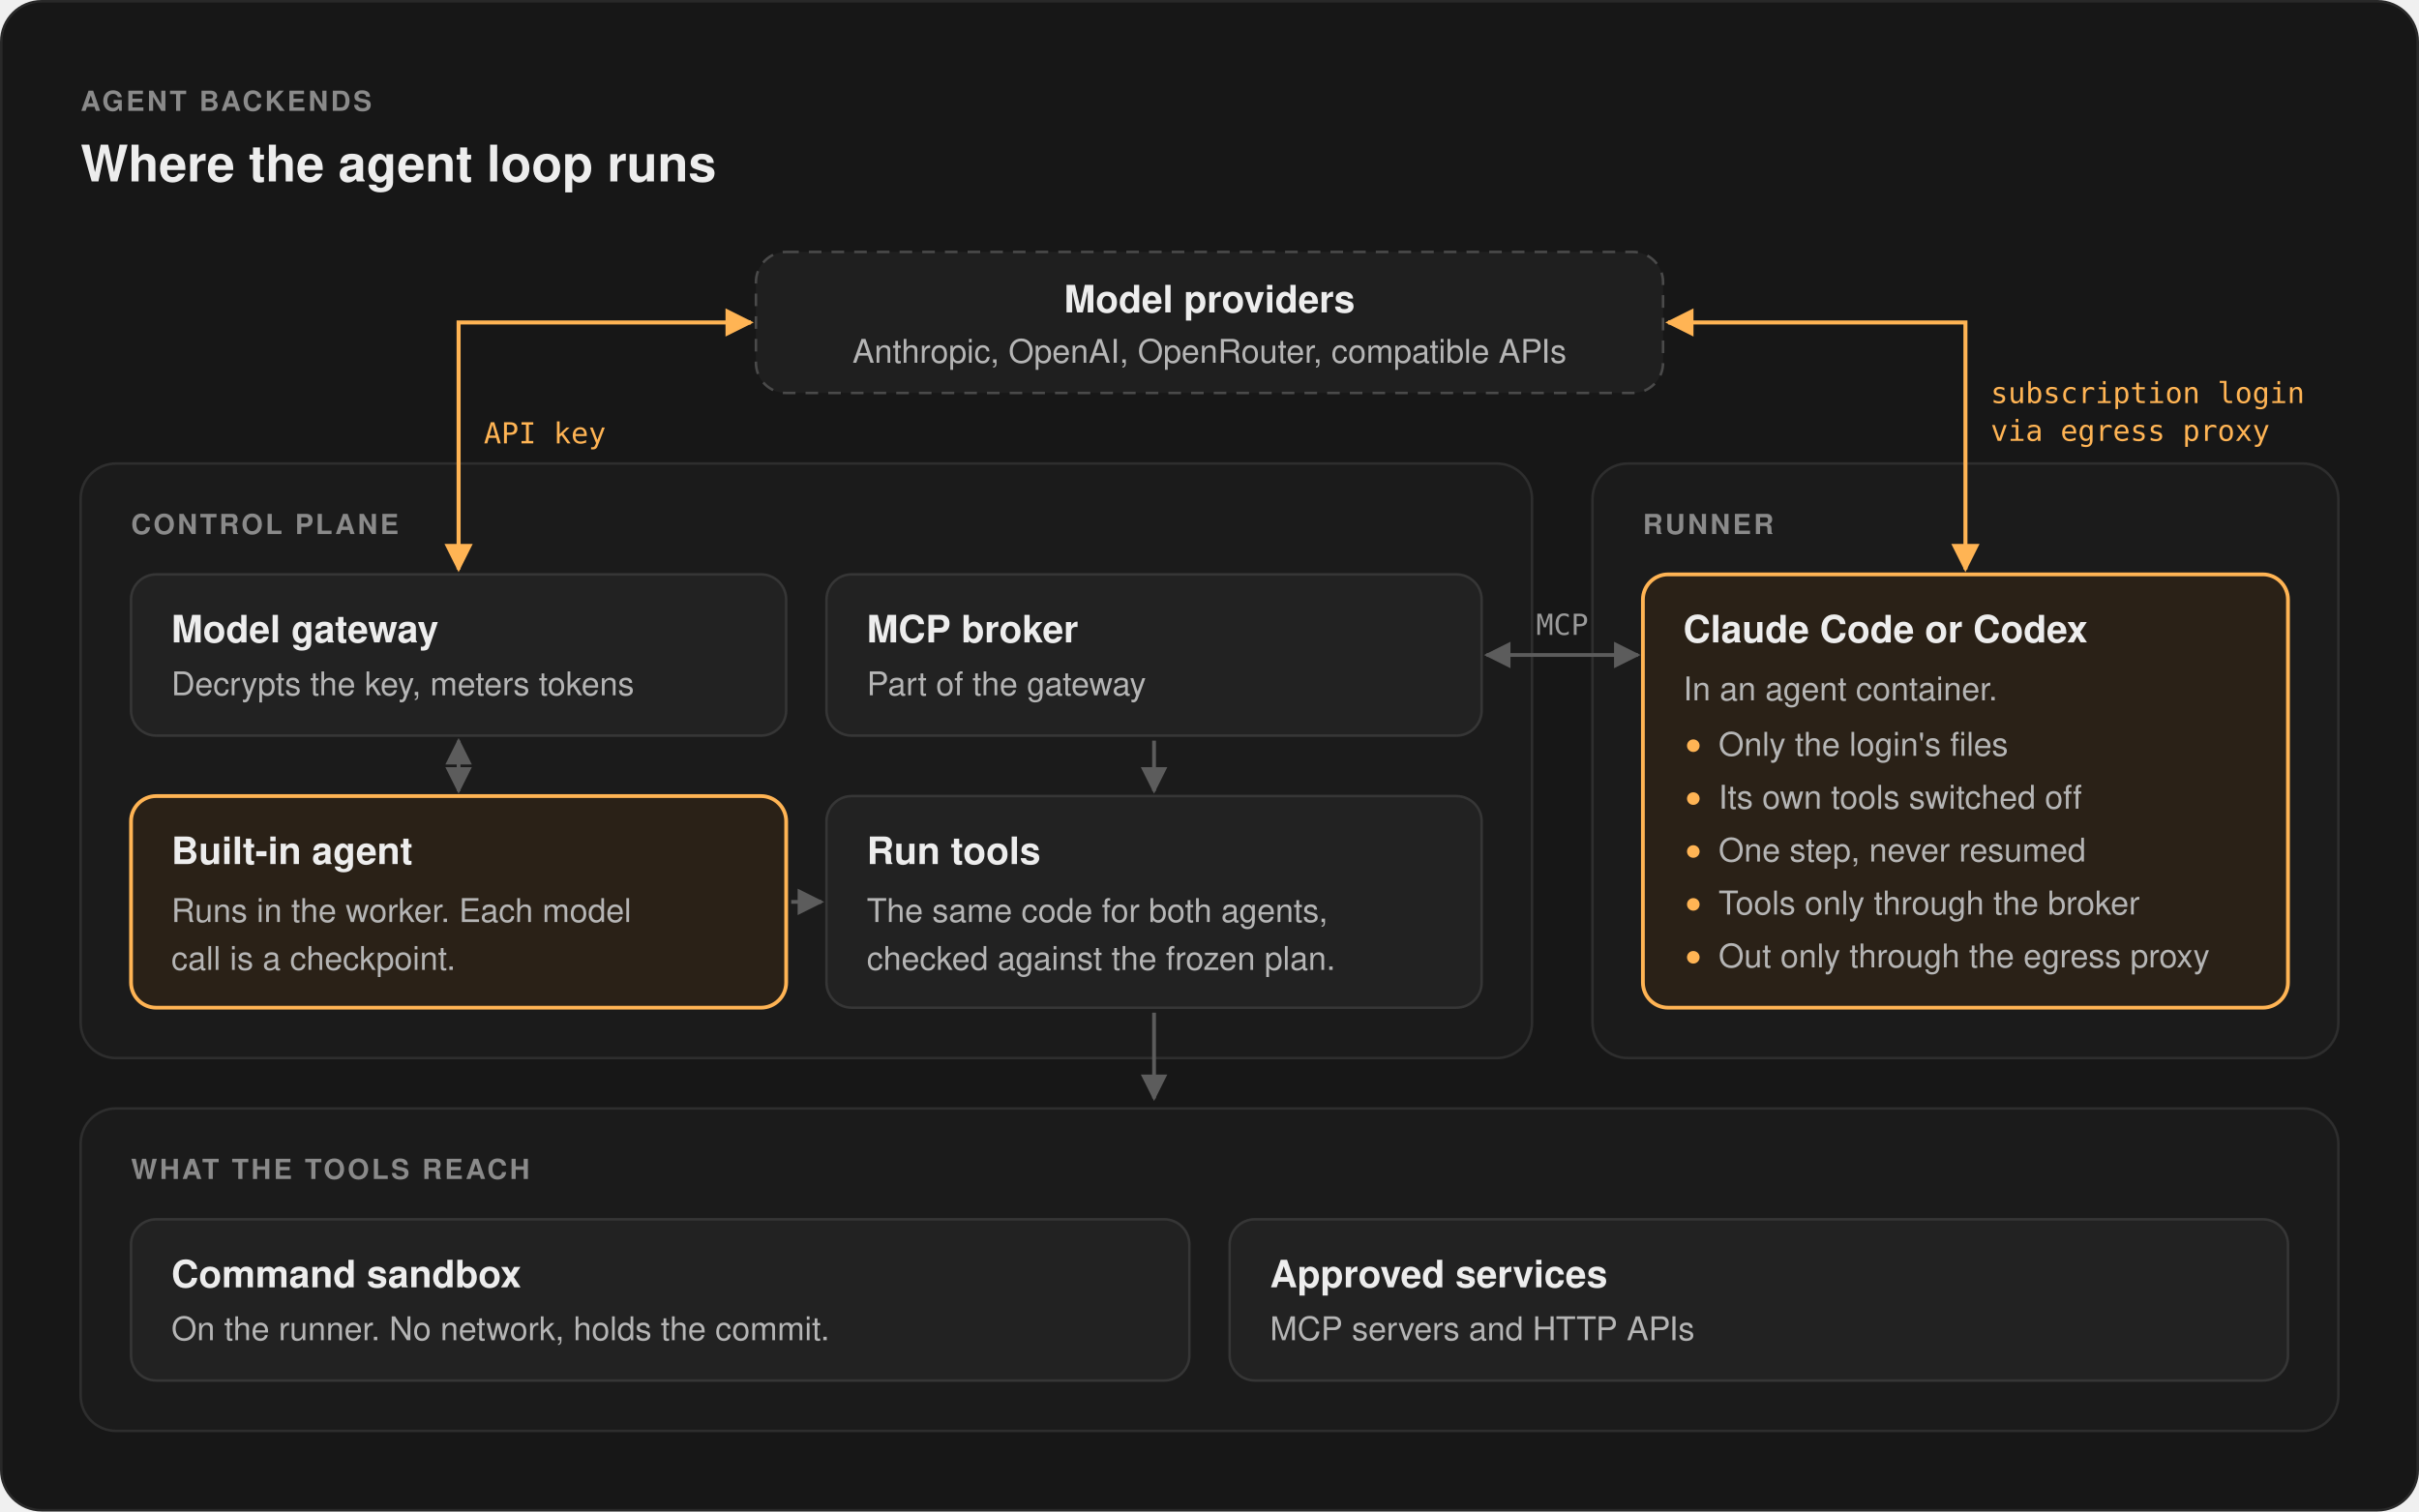
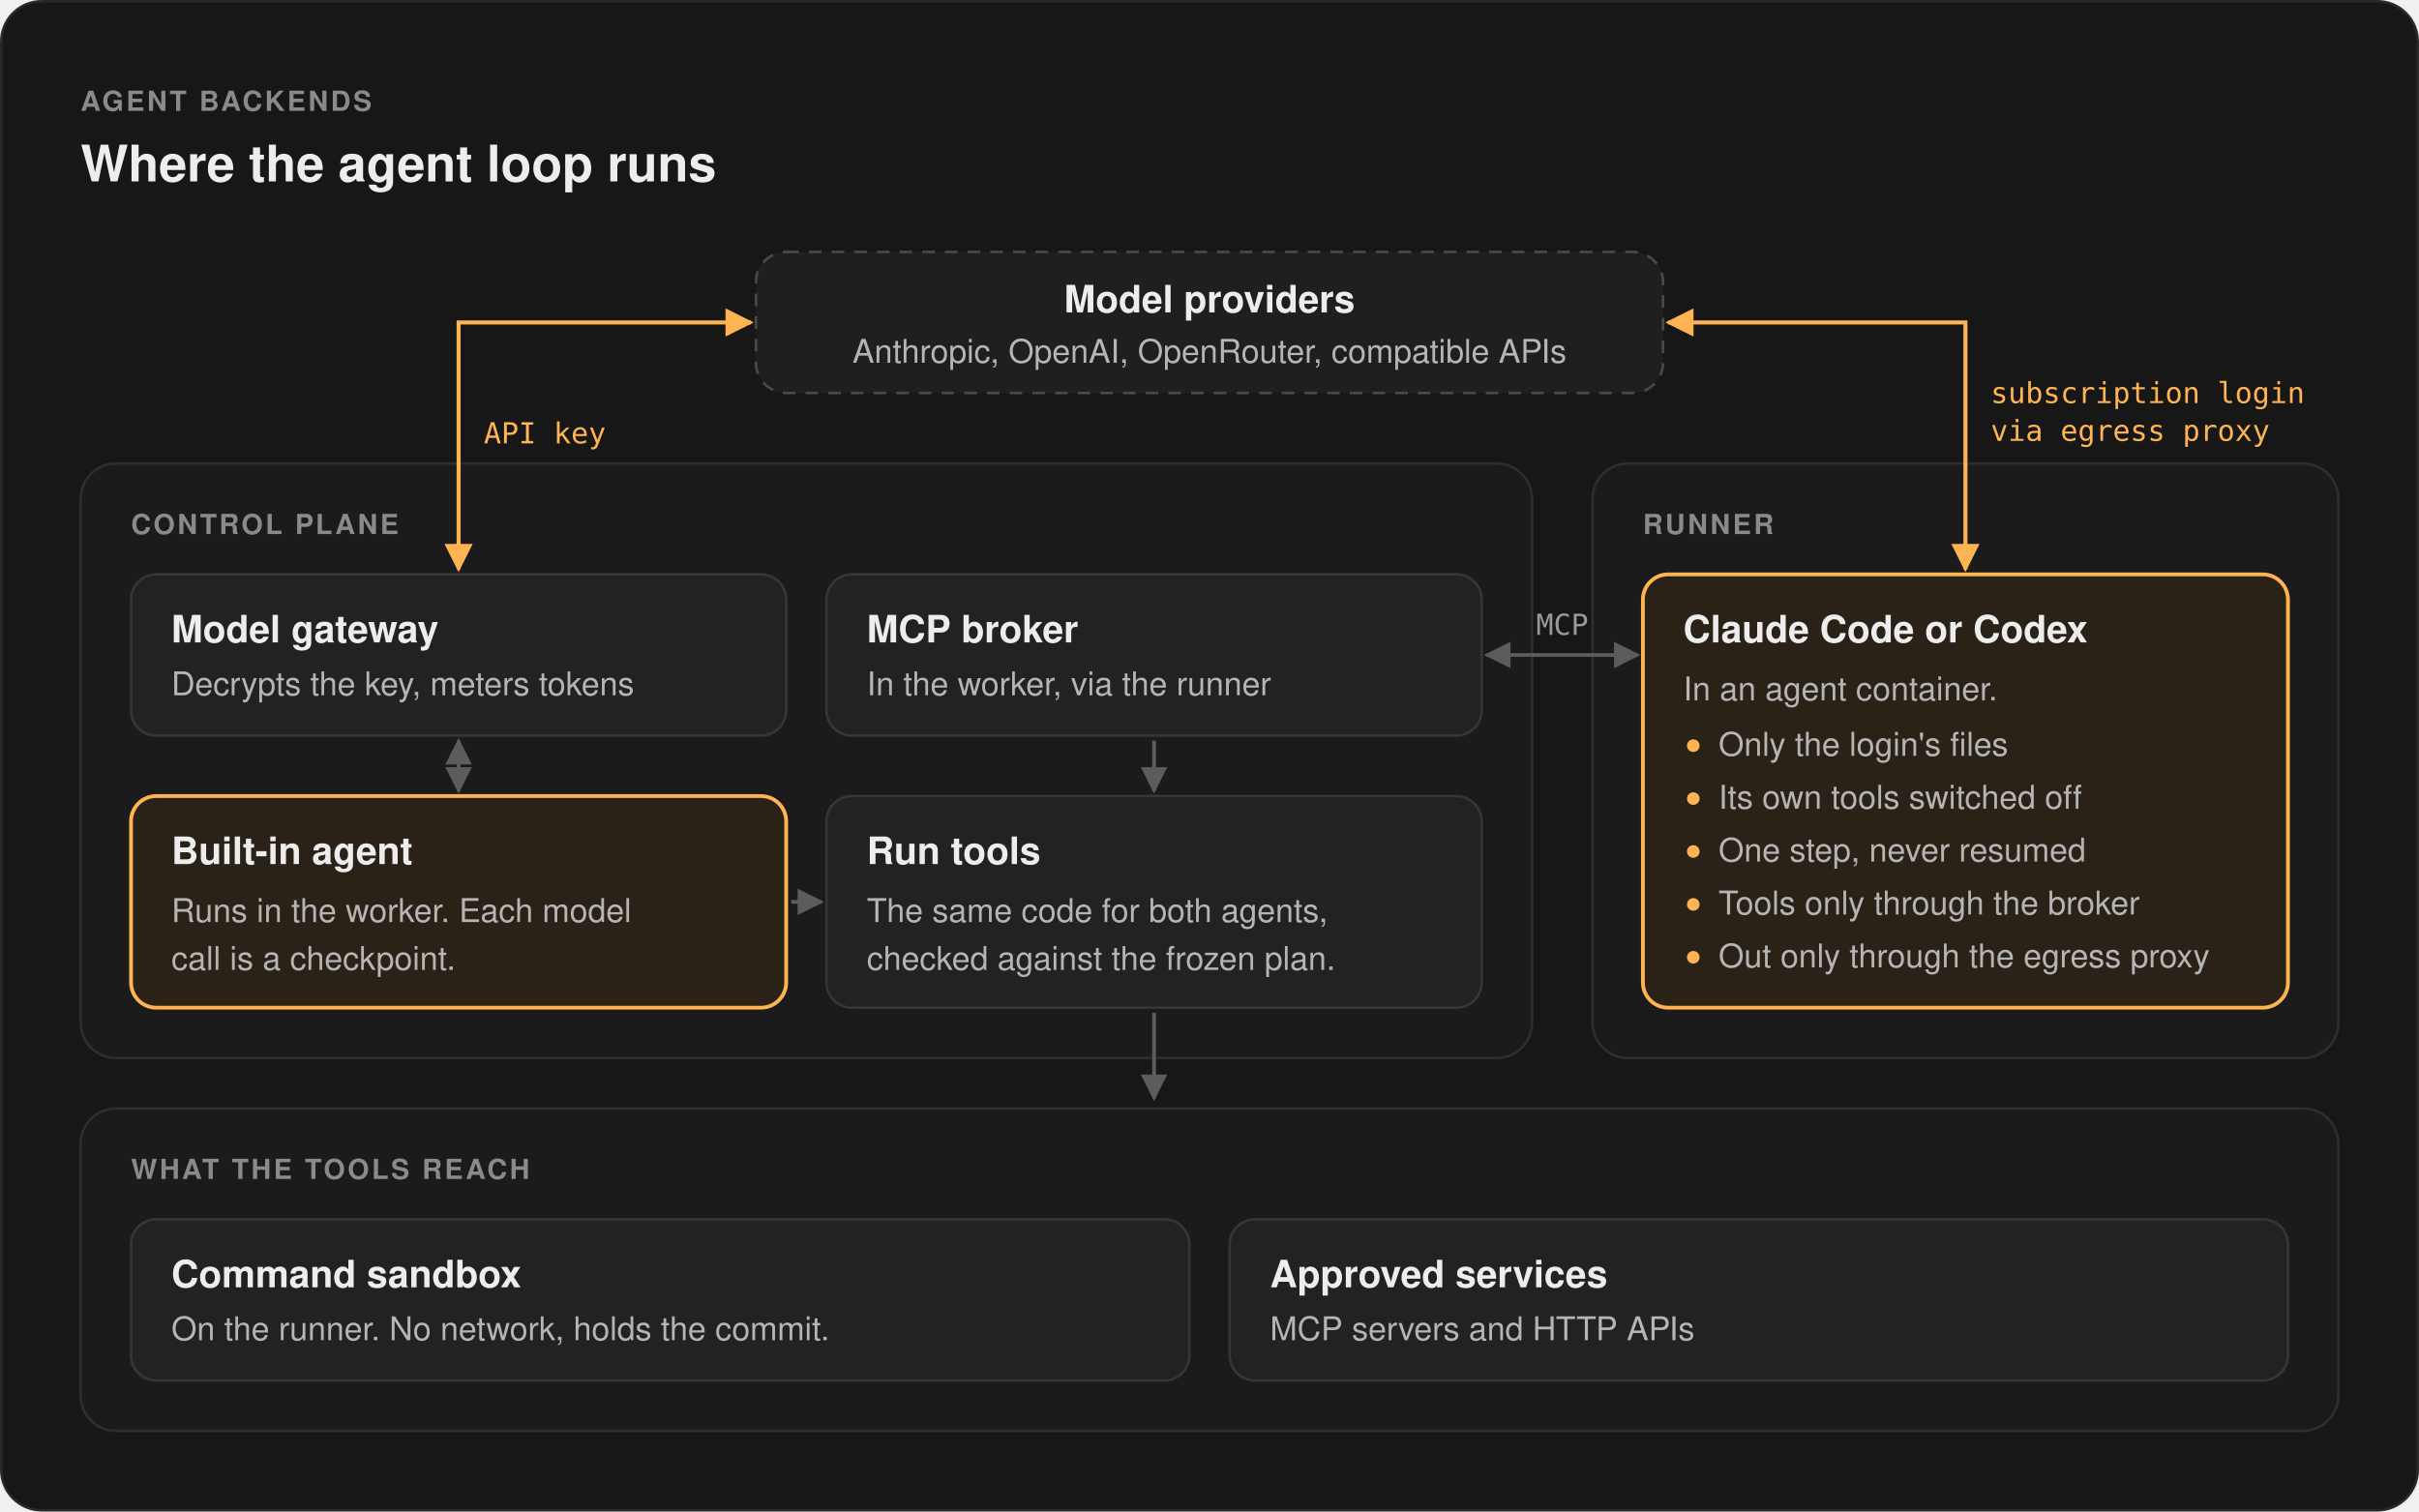
<svg xmlns="http://www.w3.org/2000/svg" viewBox="0 0 960 600" role="img" aria-labelledby="title desc">
  <style>
    .card { fill: #171717; stroke: #292929; }
    .lane { fill: #1b1b1b; stroke: #2e2e2e; }
    .box { fill: #222222; stroke: #363636; }
    .hi { fill: #2a2117; stroke: #ffb454; stroke-width: 1.5; }
    .ext { fill: #1f1f1f; stroke: #4a4a4a; stroke-dasharray: 5 4; }
    .eyebrow { fill: #8a8a8a; font: 600 11px Geist, ui-sans-serif, -apple-system, "Segoe UI", Helvetica, Arial, sans-serif; letter-spacing: .09em; }
    .h { fill: #ededed; font: 600 20px Geist, ui-sans-serif, -apple-system, "Segoe UI", Helvetica, Arial, sans-serif; }
    .t { fill: #ededed; font: 600 15px Geist, ui-sans-serif, -apple-system, "Segoe UI", Helvetica, Arial, sans-serif; }
    .p { fill: #b5b5b5; font: 400 13px Geist, ui-sans-serif, -apple-system, "Segoe UI", Helvetica, Arial, sans-serif; }
    .lbl { fill: #ffb454; font: 500 11.5px "Geist Mono", ui-monospace, SFMono-Regular, Menlo, monospace; }
    .lblw { fill: #9a9a9a; font: 500 11.5px "Geist Mono", ui-monospace, SFMono-Regular, Menlo, monospace; }
    .dot { fill: #ffb454; }
    .wire { fill: none; stroke: #5c5c5c; stroke-width: 1.5; }
    .flow { fill: none; stroke: #ffb454; stroke-width: 1.6; }
    .head { fill: #5c5c5c; }
    .headhi { fill: #ffb454; }
    @media (prefers-color-scheme: light) {
      .card { fill: #fbfaf8; stroke: #e6e4df; }
      .lane { fill: #f4f3f0; stroke: #e6e4df; }
      .box { fill: #ffffff; stroke: #dedbd5; }
      .hi { fill: #fff6e8; stroke: #c27a1a; }
      .ext { fill: #ffffff; stroke: #bdb9b1; }
      .eyebrow { fill: #7a7a7a; }
      .h, .t { fill: #151515; }
      .p { fill: #4a4a4a; }
      .lbl, .dot { fill: #9c5700; }
      .lblw { fill: #6b6b6b; }
      .wire { stroke: #a8a49c; }
      .flow { stroke: #c27a1a; }
      .head { fill: #a8a49c; }
      .headhi { fill: #c27a1a; }
    }
  </style>
  <defs>
    <marker id="a" viewBox="0 0 10 10" refX="9" refY="5" markerWidth="7" markerHeight="7" orient="auto-start-reverse">
      <path class="head" d="M0 0 10 5 0 10z" />
    </marker>
    <marker id="ah" viewBox="0 0 10 10" refX="9" refY="5" markerWidth="7" markerHeight="7" orient="auto-start-reverse">
      <path class="headhi" d="M0 0 10 5 0 10z" />
    </marker>
  </defs>
  <rect class="card" x="0.5" y="0.5" width="959" height="599" rx="16" />
  <text class="eyebrow" x="32" y="44">AGENT BACKENDS</text>
  <text class="h" x="32" y="72">Where the agent loop runs</text>
  <rect class="ext" x="300" y="100" width="360" height="56" rx="12" />
  <text class="t" x="480" y="124" text-anchor="middle">Model providers</text>
  <text class="p" x="480" y="144" text-anchor="middle">Anthropic, OpenAI, OpenRouter, compatible APIs</text>
  <rect class="lane" x="32" y="184" width="576" height="236" rx="14" />
  <text class="eyebrow" x="52" y="212">CONTROL PLANE</text>
  <rect class="box" x="52" y="228" width="260" height="64" rx="10" />
  <text class="t" x="68" y="255">Model gateway</text>
  <text class="p" x="68" y="276">Decrypts the key, meters tokens</text>
  <rect class="box" x="328" y="228" width="260" height="64" rx="10" />
  <text class="t" x="344" y="255">MCP broker</text>
-   <text class="p" x="344" y="276">Part of the gateway</text>
+   <text class="p" x="344" y="276">In the worker, via the runner</text>
  <rect class="hi" x="52" y="316" width="260" height="84" rx="10" />
  <text class="t" x="68" y="343">Built-in agent</text>
  <text class="p" x="68" y="366">Runs in the worker. Each model</text>
  <text class="p" x="68" y="385">call is a checkpoint.</text>
  <rect class="box" x="328" y="316" width="260" height="84" rx="10" />
  <text class="t" x="344" y="343">Run tools</text>
  <text class="p" x="344" y="366">The same code for both agents,</text>
  <text class="p" x="344" y="385">checked against the frozen plan.</text>
  <rect class="lane" x="632" y="184" width="296" height="236" rx="14" />
  <text class="eyebrow" x="652" y="212">RUNNER</text>
  <rect class="hi" x="652" y="228" width="256" height="172" rx="10" />
  <text class="t" x="668" y="255">Claude Code or Codex</text>
  <text class="p" x="668" y="278">In an agent container.</text>
  <circle class="dot" cx="672" cy="296" r="2.5" />
  <text class="p" x="682" y="300">Only the login's files</text>
  <circle class="dot" cx="672" cy="317" r="2.5" />
  <text class="p" x="682" y="321">Its own tools switched off</text>
  <circle class="dot" cx="672" cy="338" r="2.5" />
  <text class="p" x="682" y="342">One step, never resumed</text>
  <circle class="dot" cx="672" cy="359" r="2.5" />
  <text class="p" x="682" y="363">Tools only through the broker</text>
  <circle class="dot" cx="672" cy="380" r="2.5" />
  <text class="p" x="682" y="384">Out only through the egress proxy</text>
  <path class="wire" d="M182 294v20" marker-start="url(#a)" marker-end="url(#a)" />
  <path class="wire" d="M314 358h12" marker-end="url(#a)" />
  <path class="wire" d="M458 294v20" marker-end="url(#a)" />
  <path class="wire" d="M650 260h-60" marker-start="url(#a)" marker-end="url(#a)" />
  <text class="lblw" x="620" y="252" text-anchor="middle">MCP</text>
  <path class="flow" d="M298 128H182v98" marker-start="url(#ah)" marker-end="url(#ah)" />
  <text class="lbl" x="192" y="176">API key</text>
  <path class="flow" d="M662 128H780v98" marker-start="url(#ah)" marker-end="url(#ah)" />
  <text class="lbl" x="790" y="160">subscription login</text>
  <text class="lbl" x="790" y="175">via egress proxy</text>
  <path class="wire" d="M458 402v34" marker-end="url(#a)" />
  <rect class="lane" x="32" y="440" width="896" height="128" rx="14" />
  <text class="eyebrow" x="52" y="468">WHAT THE TOOLS REACH</text>
  <rect class="box" x="52" y="484" width="420" height="64" rx="10" />
  <text class="t" x="68" y="511">Command sandbox</text>
  <text class="p" x="68" y="532">On the runner. No network, holds the commit.</text>
  <rect class="box" x="488" y="484" width="420" height="64" rx="10" />
  <text class="t" x="504" y="511">Approved services</text>
  <text class="p" x="504" y="532">MCP servers and HTTP APIs</text>
</svg>
